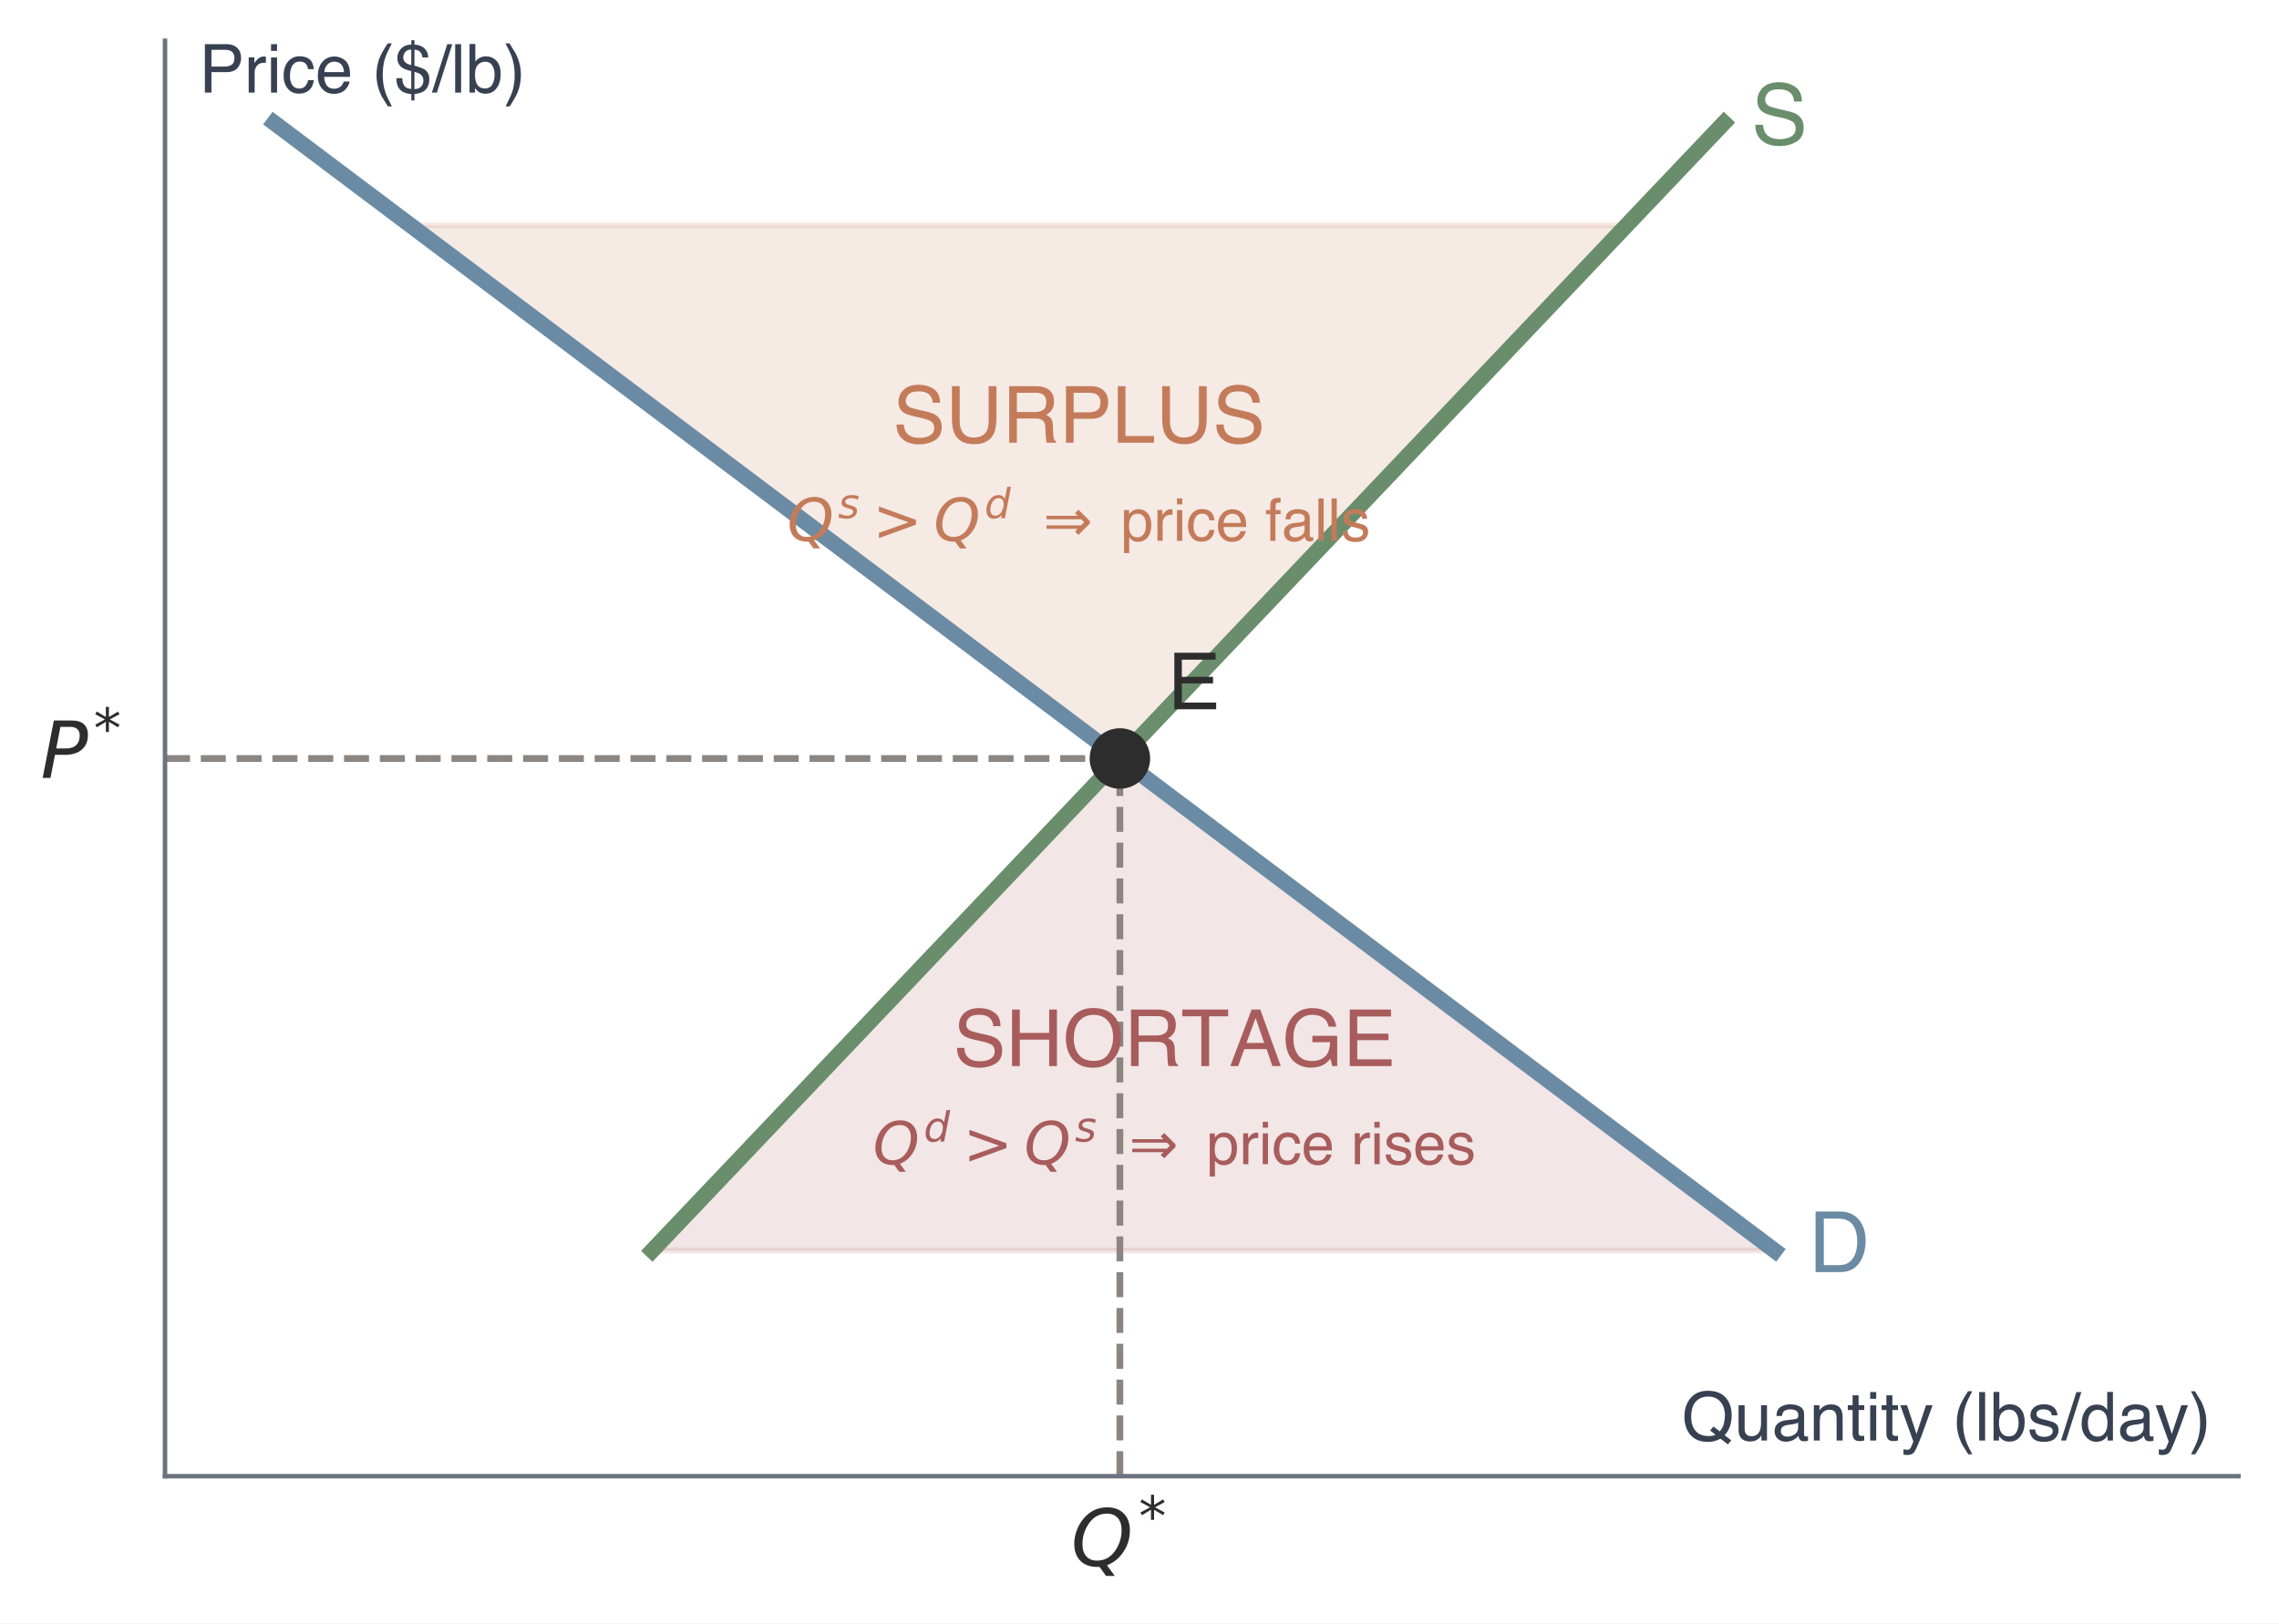
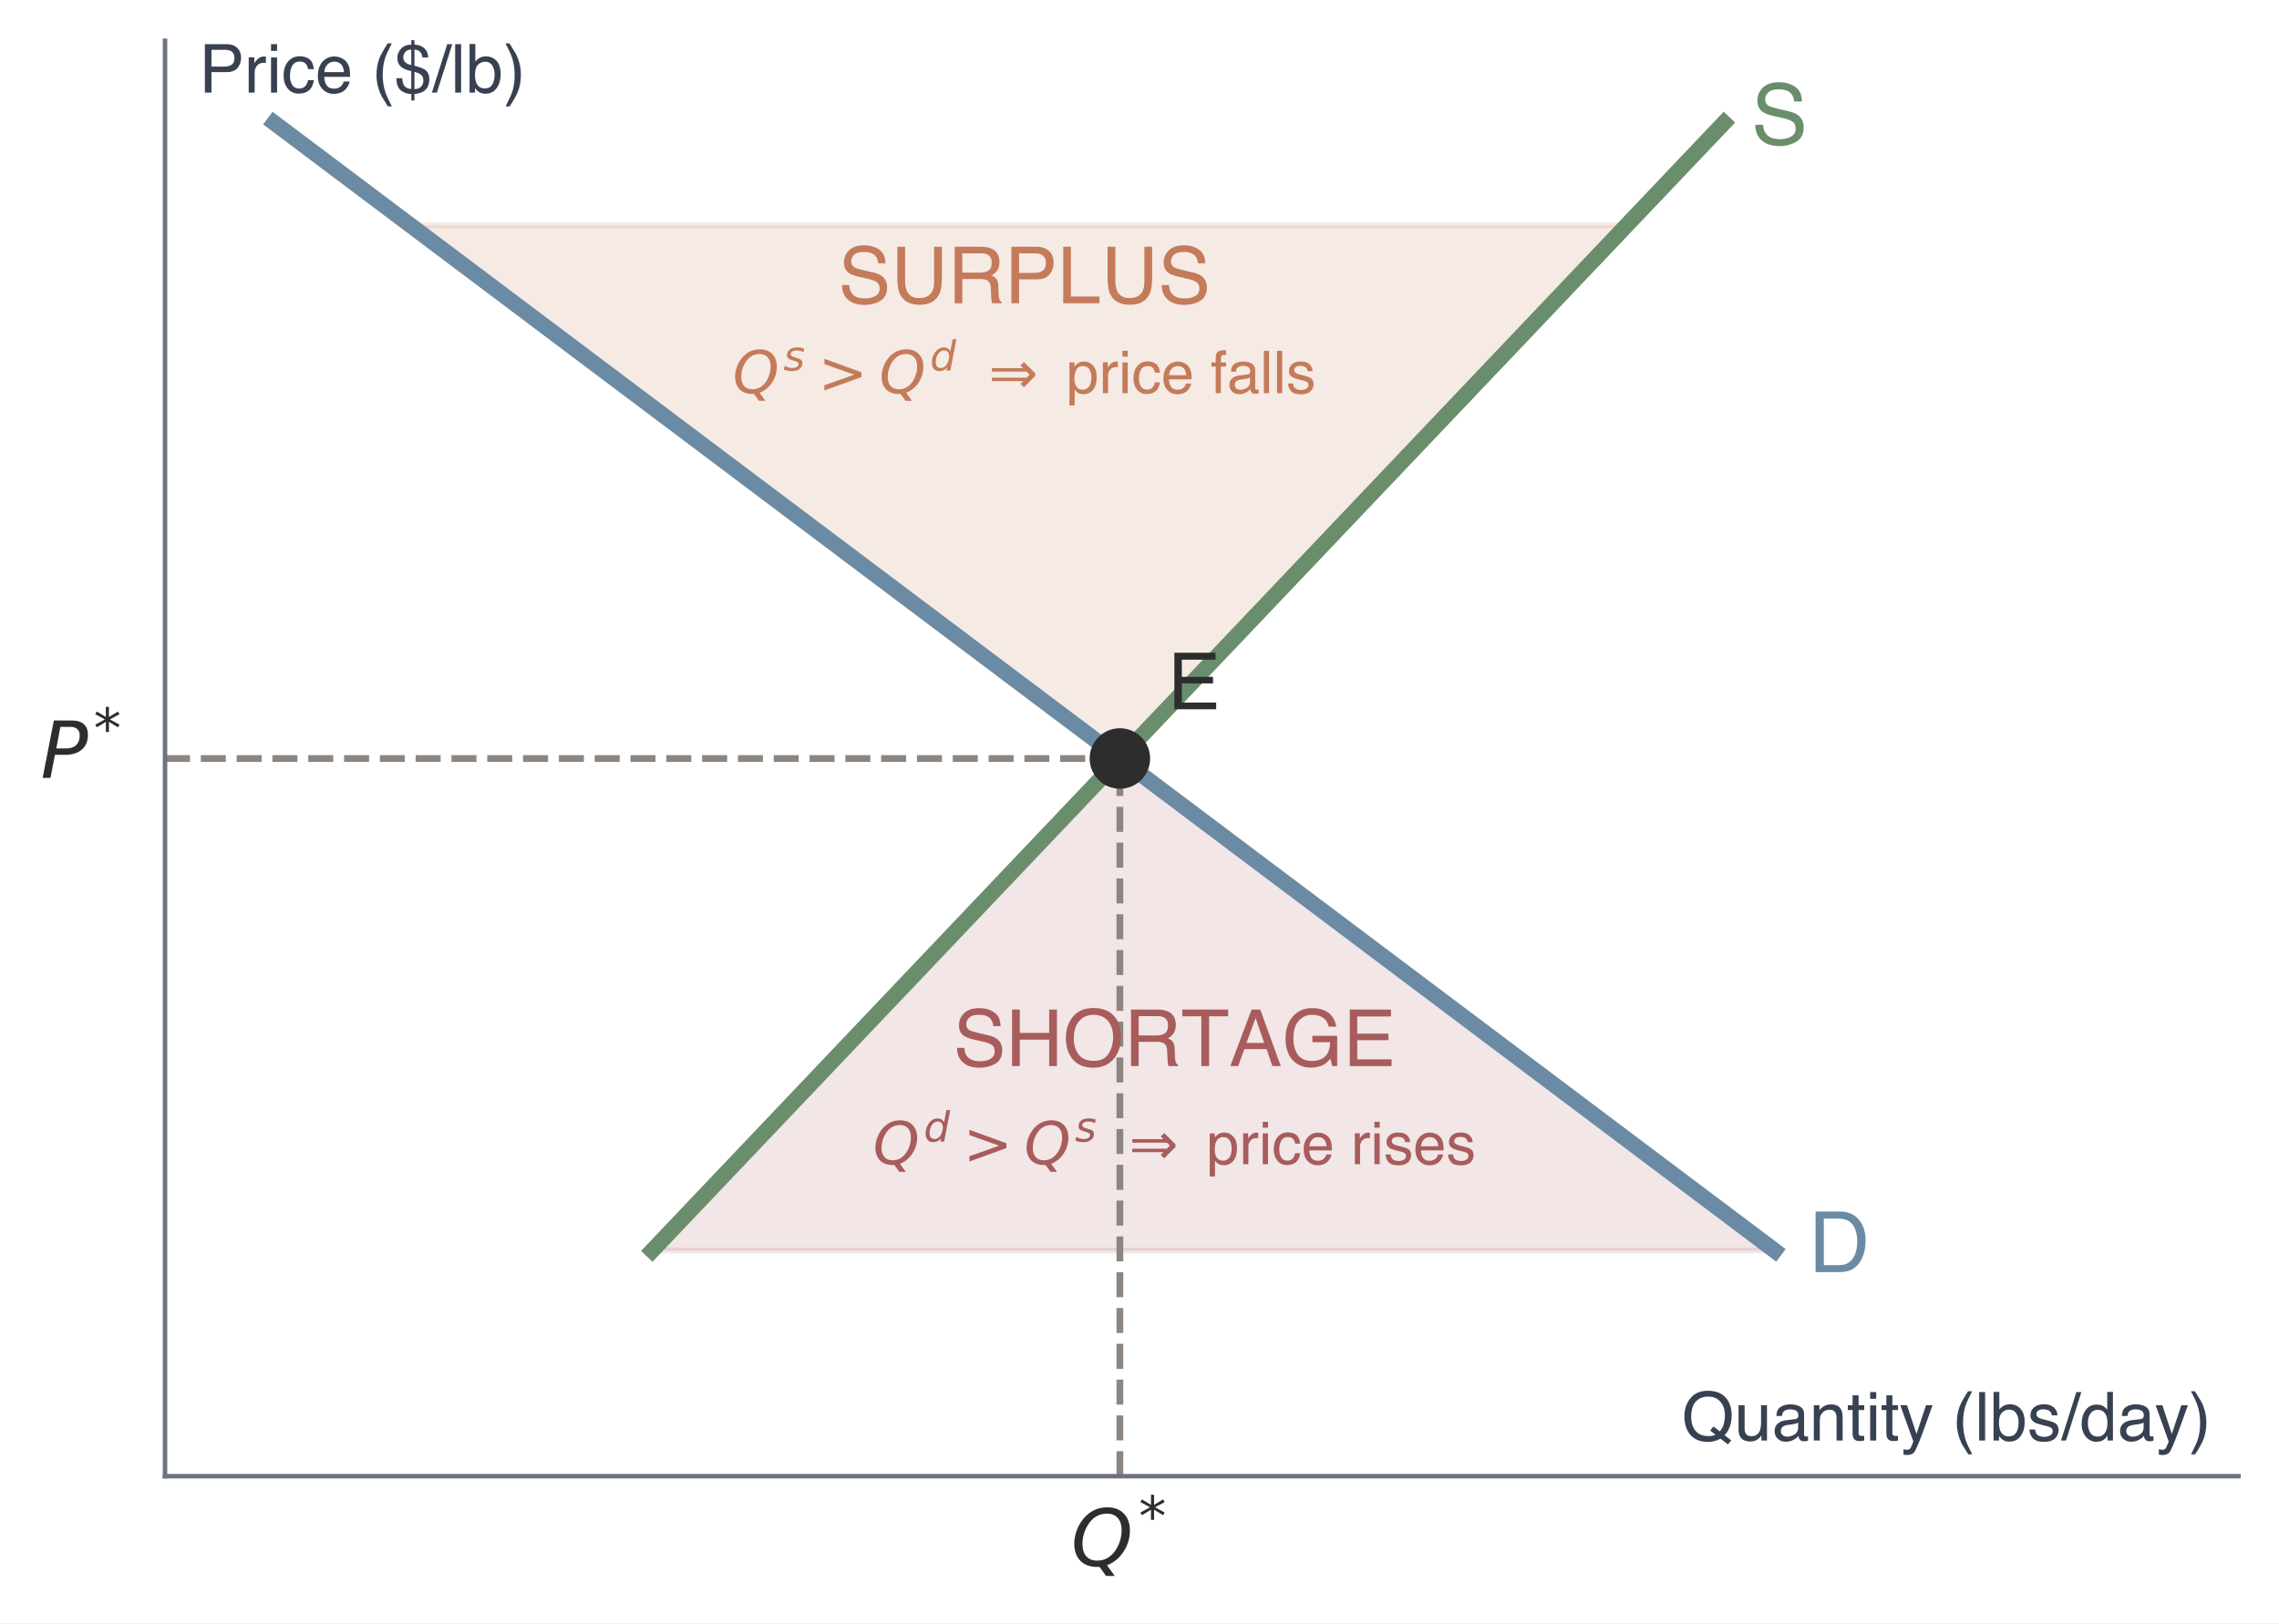
<svg xmlns="http://www.w3.org/2000/svg" xmlns:xlink="http://www.w3.org/1999/xlink" width="404.789pt" height="288.42pt" viewBox="0 0 404.789 288.42" version="1.1">
  <defs>
    <style type="text/css">*{stroke-linejoin: round; stroke-linecap: butt}</style>
  </defs>
  <g id="figure_1">
    <g id="patch_1">
      <path d="M 0 288.42  L 404.789 288.42  L 404.789 0  L 0 0  z " style="fill: #ffffff" />
    </g>
    <g id="axes_1">
      <g id="patch_2">
        <path d="M 29.309 262.272  L 397.589 262.272  L 397.589 7.248  L 29.309 7.248  z " style="fill: #ffffff" />
      </g>
      <g id="FillBetweenPolyCollection_1">
        <defs>
-           <path id="m73f1a50bac" d="M 198.911 -153.66  L 198.911 -153.66  L 196.776 -155.266  L 194.64 -156.871  L 192.505 -158.477  L 190.37 -160.082  L 188.234 -161.688  L 186.099 -163.293  L 183.963 -164.899  L 181.828 -166.504  L 179.692 -168.11  L 177.557 -169.715  L 175.422 -171.32  L 173.286 -172.926  L 171.151 -174.531  L 169.015 -176.137  L 166.88 -177.742  L 164.744 -179.348  L 162.609 -180.953  L 160.474 -182.559  L 158.338 -184.164  L 156.203 -185.77  L 154.067 -187.375  L 151.932 -188.981  L 149.796 -190.586  L 147.661 -192.192  L 145.525 -193.797  L 143.39 -195.403  L 141.255 -197.008  L 139.119 -198.614  L 136.984 -200.219  L 134.848 -201.825  L 132.713 -203.43  L 130.577 -205.036  L 128.442 -206.641  L 126.307 -208.246  L 124.171 -209.852  L 122.036 -211.457  L 119.9 -213.063  L 117.765 -214.668  L 115.629 -216.274  L 113.494 -217.879  L 111.359 -219.485  L 109.223 -221.09  L 107.088 -222.696  L 104.952 -224.301  L 102.817 -225.907  L 100.681 -227.512  L 98.546 -229.118  L 96.411 -230.723  L 94.275 -232.329  L 92.14 -233.934  L 90.004 -235.54  L 87.869 -237.145  L 85.733 -238.751  L 83.598 -240.356  L 81.463 -241.961  L 79.327 -243.567  L 77.192 -245.172  L 75.056 -246.778  L 72.921 -248.383  L 288.904 -248.383  L 288.904 -248.383  L 287.379 -246.778  L 285.854 -245.172  L 284.328 -243.567  L 282.803 -241.961  L 281.278 -240.356  L 279.752 -238.751  L 278.227 -237.145  L 276.702 -235.54  L 275.177 -233.934  L 273.651 -232.329  L 272.126 -230.723  L 270.601 -229.118  L 269.075 -227.512  L 267.55 -225.907  L 266.025 -224.301  L 264.499 -222.696  L 262.974 -221.09  L 261.449 -219.485  L 259.923 -217.879  L 258.398 -216.274  L 256.873 -214.668  L 255.348 -213.063  L 253.822 -211.457  L 252.297 -209.852  L 250.772 -208.246  L 249.246 -206.641  L 247.721 -205.036  L 246.196 -203.43  L 244.67 -201.825  L 243.145 -200.219  L 241.62 -198.614  L 240.094 -197.008  L 238.569 -195.403  L 237.044 -193.797  L 235.519 -192.192  L 233.993 -190.586  L 232.468 -188.981  L 230.943 -187.375  L 229.417 -185.77  L 227.892 -184.164  L 226.367 -182.559  L 224.841 -180.953  L 223.316 -179.348  L 221.791 -177.742  L 220.266 -176.137  L 218.74 -174.531  L 217.215 -172.926  L 215.69 -171.32  L 214.164 -169.715  L 212.639 -168.11  L 211.114 -166.504  L 209.588 -164.899  L 208.063 -163.293  L 206.538 -161.688  L 205.012 -160.082  L 203.487 -158.477  L 201.962 -156.871  L 200.437 -155.266  L 198.911 -153.66  z " style="stroke: #c47b5a; stroke-opacity: 0.16" />
+           <path id="m1157ec75e9" d="M 198.911 -153.66  L 198.911 -153.66  L 196.776 -155.266  L 194.64 -156.871  L 192.505 -158.477  L 190.37 -160.082  L 188.234 -161.688  L 186.099 -163.293  L 183.963 -164.899  L 181.828 -166.504  L 179.692 -168.11  L 177.557 -169.715  L 175.422 -171.32  L 173.286 -172.926  L 171.151 -174.531  L 169.015 -176.137  L 166.88 -177.742  L 164.744 -179.348  L 162.609 -180.953  L 160.474 -182.559  L 158.338 -184.164  L 156.203 -185.77  L 154.067 -187.375  L 151.932 -188.981  L 149.796 -190.586  L 147.661 -192.192  L 145.525 -193.797  L 143.39 -195.403  L 141.255 -197.008  L 139.119 -198.614  L 136.984 -200.219  L 134.848 -201.825  L 132.713 -203.43  L 130.577 -205.036  L 128.442 -206.641  L 126.307 -208.246  L 124.171 -209.852  L 122.036 -211.457  L 119.9 -213.063  L 117.765 -214.668  L 115.629 -216.274  L 113.494 -217.879  L 111.359 -219.485  L 109.223 -221.09  L 107.088 -222.696  L 104.952 -224.301  L 102.817 -225.907  L 100.681 -227.512  L 98.546 -229.118  L 96.411 -230.723  L 94.275 -232.329  L 92.14 -233.934  L 90.004 -235.54  L 87.869 -237.145  L 85.733 -238.751  L 83.598 -240.356  L 81.463 -241.961  L 79.327 -243.567  L 77.192 -245.172  L 75.056 -246.778  L 72.921 -248.383  L 288.904 -248.383  L 288.904 -248.383  L 287.379 -246.778  L 285.854 -245.172  L 284.328 -243.567  L 282.803 -241.961  L 281.278 -240.356  L 279.752 -238.751  L 278.227 -237.145  L 276.702 -235.54  L 275.177 -233.934  L 273.651 -232.329  L 272.126 -230.723  L 270.601 -229.118  L 269.075 -227.512  L 267.55 -225.907  L 266.025 -224.301  L 264.499 -222.696  L 262.974 -221.09  L 261.449 -219.485  L 259.923 -217.879  L 258.398 -216.274  L 256.873 -214.668  L 255.348 -213.063  L 253.822 -211.457  L 252.297 -209.852  L 250.772 -208.246  L 249.246 -206.641  L 247.721 -205.036  L 246.196 -203.43  L 244.67 -201.825  L 243.145 -200.219  L 241.62 -198.614  L 240.094 -197.008  L 238.569 -195.403  L 237.044 -193.797  L 235.519 -192.192  L 233.993 -190.586  L 232.468 -188.981  L 230.943 -187.375  L 229.417 -185.77  L 227.892 -184.164  L 226.367 -182.559  L 224.841 -180.953  L 223.316 -179.348  L 221.791 -177.742  L 220.266 -176.137  L 218.74 -174.531  L 217.215 -172.926  L 215.69 -171.32  L 214.164 -169.715  L 212.639 -168.11  L 211.114 -166.504  L 209.588 -164.899  L 208.063 -163.293  L 206.538 -161.688  L 205.012 -160.082  L 203.487 -158.477  L 201.962 -156.871  L 200.437 -155.266  L 198.911 -153.66  z " style="stroke: #c47b5a; stroke-opacity: 0.16" />
        </defs>
-         <g clip-path="url(#p67ad96bb09)">
-           <use xlink:href="#m73f1a50bac" x="0" y="288.42" style="fill: #c47b5a; fill-opacity: 0.16; stroke: #c47b5a; stroke-opacity: 0.16" />
+         <g clip-path="url(#pcfac9baa6a)">
+           <use xlink:href="#m1157ec75e9" x="0" y="288.42" style="fill: #c47b5a; fill-opacity: 0.16; stroke: #c47b5a; stroke-opacity: 0.16" />
        </g>
      </g>
      <g id="FillBetweenPolyCollection_2">
        <defs>
-           <path id="m7d07ad8212" d="M 315.21 -66.223  L 115.841 -66.223  L 117.249 -67.705  L 118.657 -69.187  L 120.065 -70.669  L 121.473 -72.151  L 122.88 -73.633  L 124.288 -75.115  L 125.696 -76.597  L 127.104 -78.079  L 128.512 -79.561  L 129.92 -81.043  L 131.328 -82.525  L 132.736 -84.007  L 134.144 -85.489  L 135.552 -86.971  L 136.96 -88.453  L 138.368 -89.935  L 139.776 -91.417  L 141.184 -92.899  L 142.592 -94.381  L 144 -95.863  L 145.408 -97.345  L 146.816 -98.827  L 148.224 -100.309  L 149.632 -101.791  L 151.04 -103.273  L 152.448 -104.755  L 153.856 -106.237  L 155.264 -107.719  L 156.672 -109.201  L 158.08 -110.683  L 159.488 -112.165  L 160.896 -113.647  L 162.304 -115.129  L 163.712 -116.611  L 165.12 -118.093  L 166.528 -119.575  L 167.936 -121.057  L 169.344 -122.539  L 170.752 -124.021  L 172.16 -125.503  L 173.568 -126.985  L 174.976 -128.467  L 176.384 -129.949  L 177.792 -131.431  L 179.2 -132.912  L 180.608 -134.394  L 182.015 -135.876  L 183.423 -137.358  L 184.831 -138.84  L 186.239 -140.322  L 187.647 -141.804  L 189.055 -143.286  L 190.463 -144.768  L 191.871 -146.25  L 193.279 -147.732  L 194.687 -149.214  L 196.095 -150.696  L 197.503 -152.178  L 198.911 -153.66  L 198.911 -153.66  L 198.911 -153.66  L 200.882 -152.178  L 202.854 -150.696  L 204.825 -149.214  L 206.796 -147.732  L 208.767 -146.25  L 210.738 -144.768  L 212.709 -143.286  L 214.681 -141.804  L 216.652 -140.322  L 218.623 -138.84  L 220.594 -137.358  L 222.565 -135.876  L 224.537 -134.394  L 226.508 -132.912  L 228.479 -131.431  L 230.45 -129.949  L 232.421 -128.467  L 234.392 -126.985  L 236.364 -125.503  L 238.335 -124.021  L 240.306 -122.539  L 242.277 -121.057  L 244.248 -119.575  L 246.219 -118.093  L 248.191 -116.611  L 250.162 -115.129  L 252.133 -113.647  L 254.104 -112.165  L 256.075 -110.683  L 258.046 -109.201  L 260.018 -107.719  L 261.989 -106.237  L 263.96 -104.755  L 265.931 -103.273  L 267.902 -101.791  L 269.873 -100.309  L 271.845 -98.827  L 273.816 -97.345  L 275.787 -95.863  L 277.758 -94.381  L 279.729 -92.899  L 281.7 -91.417  L 283.672 -89.935  L 285.643 -88.453  L 287.614 -86.971  L 289.585 -85.489  L 291.556 -84.007  L 293.527 -82.525  L 295.499 -81.043  L 297.47 -79.561  L 299.441 -78.079  L 301.412 -76.597  L 303.383 -75.115  L 305.354 -73.633  L 307.326 -72.151  L 309.297 -70.669  L 311.268 -69.187  L 313.239 -67.705  L 315.21 -66.223  z " style="stroke: #a85c5c; stroke-opacity: 0.15" />
+           <path id="m2fcd97483a" d="M 315.21 -66.223  L 115.841 -66.223  L 117.249 -67.705  L 118.657 -69.187  L 120.065 -70.669  L 121.473 -72.151  L 122.88 -73.633  L 124.288 -75.115  L 125.696 -76.597  L 127.104 -78.079  L 128.512 -79.561  L 129.92 -81.043  L 131.328 -82.525  L 132.736 -84.007  L 134.144 -85.489  L 135.552 -86.971  L 136.96 -88.453  L 138.368 -89.935  L 139.776 -91.417  L 141.184 -92.899  L 142.592 -94.381  L 144 -95.863  L 145.408 -97.345  L 146.816 -98.827  L 148.224 -100.309  L 149.632 -101.791  L 151.04 -103.273  L 152.448 -104.755  L 153.856 -106.237  L 155.264 -107.719  L 156.672 -109.201  L 158.08 -110.683  L 159.488 -112.165  L 160.896 -113.647  L 162.304 -115.129  L 163.712 -116.611  L 165.12 -118.093  L 166.528 -119.575  L 167.936 -121.057  L 169.344 -122.539  L 170.752 -124.021  L 172.16 -125.503  L 173.568 -126.985  L 174.976 -128.467  L 176.384 -129.949  L 177.792 -131.431  L 179.2 -132.912  L 180.608 -134.394  L 182.015 -135.876  L 183.423 -137.358  L 184.831 -138.84  L 186.239 -140.322  L 187.647 -141.804  L 189.055 -143.286  L 190.463 -144.768  L 191.871 -146.25  L 193.279 -147.732  L 194.687 -149.214  L 196.095 -150.696  L 197.503 -152.178  L 198.911 -153.66  L 198.911 -153.66  L 198.911 -153.66  L 200.882 -152.178  L 202.854 -150.696  L 204.825 -149.214  L 206.796 -147.732  L 208.767 -146.25  L 210.738 -144.768  L 212.709 -143.286  L 214.681 -141.804  L 216.652 -140.322  L 218.623 -138.84  L 220.594 -137.358  L 222.565 -135.876  L 224.537 -134.394  L 226.508 -132.912  L 228.479 -131.431  L 230.45 -129.949  L 232.421 -128.467  L 234.392 -126.985  L 236.364 -125.503  L 238.335 -124.021  L 240.306 -122.539  L 242.277 -121.057  L 244.248 -119.575  L 246.219 -118.093  L 248.191 -116.611  L 250.162 -115.129  L 252.133 -113.647  L 254.104 -112.165  L 256.075 -110.683  L 258.046 -109.201  L 260.018 -107.719  L 261.989 -106.237  L 263.96 -104.755  L 265.931 -103.273  L 267.902 -101.791  L 269.873 -100.309  L 271.845 -98.827  L 273.816 -97.345  L 275.787 -95.863  L 277.758 -94.381  L 279.729 -92.899  L 281.7 -91.417  L 283.672 -89.935  L 285.643 -88.453  L 287.614 -86.971  L 289.585 -85.489  L 291.556 -84.007  L 293.527 -82.525  L 295.499 -81.043  L 297.47 -79.561  L 299.441 -78.079  L 301.412 -76.597  L 303.383 -75.115  L 305.354 -73.633  L 307.326 -72.151  L 309.297 -70.669  L 311.268 -69.187  L 313.239 -67.705  L 315.21 -66.223  z " style="stroke: #a85c5c; stroke-opacity: 0.15" />
        </defs>
-         <g clip-path="url(#p67ad96bb09)">
-           <use xlink:href="#m7d07ad8212" x="0" y="288.42" style="fill: #a85c5c; fill-opacity: 0.15; stroke: #a85c5c; stroke-opacity: 0.15" />
+         <g clip-path="url(#pcfac9baa6a)">
+           <use xlink:href="#m2fcd97483a" x="0" y="288.42" style="fill: #a85c5c; fill-opacity: 0.15; stroke: #a85c5c; stroke-opacity: 0.15" />
        </g>
      </g>
      <g id="line2d_1">
-         <path d="M 29.309 134.76  L 198.911 134.76  " clip-path="url(#p67ad96bb09)" style="fill: none; stroke-dasharray: 4.44,1.92; stroke-dashoffset: 0; stroke: #8c8580; stroke-width: 1.2" />
+         <path d="M 29.309 134.76  L 198.911 134.76  " clip-path="url(#pcfac9baa6a)" style="fill: none; stroke-dasharray: 4.44,1.92; stroke-dashoffset: 0; stroke: #8c8580; stroke-width: 1.2" />
      </g>
      <g id="line2d_2">
-         <path d="M 198.911 262.272  L 198.911 134.76  " clip-path="url(#p67ad96bb09)" style="fill: none; stroke-dasharray: 4.44,1.92; stroke-dashoffset: 0; stroke: #8c8580; stroke-width: 1.2" />
+         <path d="M 198.911 262.272  L 198.911 134.76  " clip-path="url(#pcfac9baa6a)" style="fill: none; stroke-dasharray: 4.44,1.92; stroke-dashoffset: 0; stroke: #8c8580; stroke-width: 1.2" />
      </g>
      <g id="matplotlib.axis_1" />
      <g id="matplotlib.axis_2" />
      <g id="patch_3">
        <path d="M 29.309 262.272  L 29.309 7.248  " style="fill: none; stroke: #6b7280; stroke-width: 0.8; stroke-linejoin: miter; stroke-linecap: square" />
      </g>
      <g id="patch_4">
        <path d="M 29.309 262.272  L 397.589 262.272  " style="fill: none; stroke: #6b7280; stroke-width: 0.8; stroke-linejoin: miter; stroke-linecap: square" />
      </g>
      <g id="line2d_3">
-         <path d="M 315.21 222.197  L 48.692 21.821  " clip-path="url(#p67ad96bb09)" style="fill: none; stroke: #6b8ba4; stroke-width: 2.8; stroke-linecap: square" />
+         <path d="M 315.21 222.197  L 48.692 21.821  " clip-path="url(#pcfac9baa6a)" style="fill: none; stroke: #6b8ba4; stroke-width: 2.8; stroke-linecap: square" />
      </g>
      <g id="line2d_4">
-         <path d="M 115.841 222.197  L 306.211 21.821  " clip-path="url(#p67ad96bb09)" style="fill: none; stroke: #6a8e6b; stroke-width: 2.8; stroke-linecap: square" />
+         <path d="M 115.841 222.197  L 306.211 21.821  " clip-path="url(#pcfac9baa6a)" style="fill: none; stroke: #6a8e6b; stroke-width: 2.8; stroke-linecap: square" />
      </g>
      <g id="text_1">
        <g style="fill: #6b8ba4" transform="translate(321.2675 226.0137) scale(0.15 -0.15)">
          <defs>
            <path id="Helvetica-44" d="M 2250 531  Q 2566 531 2769 597  Q 3131 719 3363 1066  Q 3547 1344 3628 1778  Q 3675 2038 3675 2259  Q 3675 3113 3336 3584  Q 2997 4056 2244 4056  L 1141 4056  L 1141 531  L 2250 531  z M 516 4591  L 2375 4591  Q 3322 4591 3844 3919  Q 4309 3313 4309 2366  Q 4309 1634 4034 1044  Q 3550 0 2369 0  L 516 0  L 516 4591  z " transform="scale(0.015625)" />
          </defs>
          <use xlink:href="#Helvetica-44" />
        </g>
      </g>
      <g id="text_2">
        <g style="fill: #6a8e6b" transform="translate(311.0565 25.63766) scale(0.15 -0.15)">
          <defs>
            <path id="Helvetica-53" d="M 894 1481  Q 916 1091 1078 847  Q 1388 391 2169 391  Q 2519 391 2806 491  Q 3363 684 3363 1184  Q 3363 1559 3128 1719  Q 2891 1875 2384 1991  L 1763 2131  Q 1153 2269 900 2434  Q 463 2722 463 3294  Q 463 3913 891 4309  Q 1319 4706 2103 4706  Q 2825 4706 3329 4357  Q 3834 4009 3834 3244  L 3250 3244  Q 3203 3613 3050 3809  Q 2766 4169 2084 4169  Q 1534 4169 1293 3937  Q 1053 3706 1053 3400  Q 1053 3063 1334 2906  Q 1519 2806 2169 2656  L 2813 2509  Q 3278 2403 3531 2219  Q 3969 1897 3969 1284  Q 3969 522 3414 194  Q 2859 -134 2125 -134  Q 1269 -134 784 303  Q 300 738 309 1481  L 894 1481  z M 2150 4716  L 2150 4716  z " transform="scale(0.015625)" />
          </defs>
          <use xlink:href="#Helvetica-53" />
        </g>
      </g>
      <g id="text_3">
        <g style="fill: #2d2d2d" transform="translate(207.3914 126.0164) scale(0.14 -0.14)">
          <defs>
            <path id="Helvetica-45" d="M 547 4591  L 3894 4591  L 3894 4028  L 1153 4028  L 1153 2634  L 3688 2634  L 3688 2103  L 1153 2103  L 1153 547  L 3941 547  L 3941 0  L 547 0  L 547 4591  z M 2244 4591  L 2244 4591  z " transform="scale(0.015625)" />
          </defs>
          <use xlink:href="#Helvetica-45" />
        </g>
      </g>
      <g id="text_4">
        <g style="fill: #2d2d2d" transform="translate(7.2 138.3224) scale(0.14 -0.14)">
          <defs>
            <path id="DejaVuSans-Oblique-50" d="M 1081 4666  L 2541 4666  Q 3178 4666 3512 4369  Q 3847 4072 3847 3500  Q 3847 2731 3353 2303  Q 2859 1875 1966 1875  L 1172 1875  L 806 0  L 172 0  L 1081 4666  z M 1613 4147  L 1275 2394  L 2069 2394  Q 2606 2394 2893 2669  Q 3181 2944 3181 3456  Q 3181 3784 2986 3965  Q 2791 4147 2438 4147  L 1613 4147  z " transform="scale(0.015625)" />
            <path id="DejaVuSans-2a" d="M 3009 3897  L 1888 3291  L 3009 2681  L 2828 2375  L 1778 3009  L 1778 1831  L 1422 1831  L 1422 3009  L 372 2375  L 191 2681  L 1313 3291  L 191 3897  L 372 4206  L 1422 3572  L 1422 4750  L 1778 4750  L 1778 3572  L 2828 4206  L 3009 3897  z " transform="scale(0.015625)" />
          </defs>
          <use xlink:href="#DejaVuSans-Oblique-50" transform="translate(0 0.765625)" />
          <use xlink:href="#DejaVuSans-2a" transform="translate(67.31951 39.04688) scale(0.7)" />
        </g>
      </g>
      <g id="text_5">
        <g style="fill: #2d2d2d" transform="translate(190.2313 278.3021) scale(0.14 -0.14)">
          <defs>
            <path id="DejaVuSans-Oblique-51" d="M 2309 -84  Q 2275 -88 2237 -89  Q 2200 -91 2125 -91  Q 1250 -91 756 411  Q 263 913 263 1797  Q 263 2319 452 2844  Q 641 3369 978 3788  Q 1369 4269 1858 4509  Q 2347 4750 2938 4750  Q 3794 4750 4287 4245  Q 4781 3741 4781 2869  Q 4781 1928 4265 1147  Q 3750 366 2919 44  L 3553 -825  L 2847 -825  L 2309 -84  z M 2919 4238  Q 2400 4238 2003 3986  Q 1606 3734 1313 3219  Q 1125 2891 1026 2522  Q 928 2153 928 1778  Q 928 1128 1239 775  Q 1550 422 2119 422  Q 2631 422 3032 676  Q 3434 931 3719 1434  Q 3909 1772 4009 2142  Q 4109 2513 4109 2881  Q 4109 3528 3796 3883  Q 3484 4238 2919 4238  z " transform="scale(0.015625)" />
          </defs>
          <use xlink:href="#DejaVuSans-Oblique-51" transform="translate(0 0.765625)" />
          <use xlink:href="#DejaVuSans-2a" transform="translate(85.91146 39.04688) scale(0.7)" />
        </g>
      </g>
      <g id="text_6">
-         <g style="fill: #c47b5a" transform="translate(158.5764 78.65479) scale(0.14 -0.14)">
+         <g style="fill: #c47b5a" transform="translate(148.8848 53.88103) scale(0.14 -0.14)">
          <defs>
            <path id="Helvetica-55" d="M 1163 4591  L 1163 1753  Q 1163 1253 1350 922  Q 1628 422 2288 422  Q 3078 422 3363 963  Q 3516 1256 3516 1753  L 3516 4591  L 4147 4591  L 4147 2013  Q 4147 1166 3919 709  Q 3500 -122 2338 -122  Q 1175 -122 759 709  Q 531 1166 531 2013  L 531 4591  L 1163 4591  z M 2341 4591  L 2341 4591  z " transform="scale(0.015625)" />
            <path id="Helvetica-52" d="M 2622 2488  Q 3059 2488 3314 2663  Q 3569 2838 3569 3294  Q 3569 3784 3213 3963  Q 3022 4056 2703 4056  L 1184 4056  L 1184 2488  L 2622 2488  z M 563 4591  L 2688 4591  Q 3213 4591 3553 4438  Q 4200 4144 4200 3353  Q 4200 2941 4029 2678  Q 3859 2416 3553 2256  Q 3822 2147 3958 1969  Q 4094 1791 4109 1391  L 4131 775  Q 4141 513 4175 384  Q 4231 166 4375 103  L 4375 0  L 3613 0  Q 3581 59 3562 153  Q 3544 247 3531 516  L 3494 1281  Q 3472 1731 3159 1884  Q 2981 1969 2600 1969  L 1184 1969  L 1184 0  L 563 0  L 563 4591  z " transform="scale(0.015625)" />
            <path id="Helvetica-50" d="M 547 4591  L 2613 4591  Q 3225 4591 3600 4245  Q 3975 3900 3975 3275  Q 3975 2738 3640 2339  Q 3306 1941 2613 1941  L 1169 1941  L 1169 0  L 547 0  L 547 4591  z M 3347 3272  Q 3347 3778 2972 3959  Q 2766 4056 2406 4056  L 1169 4056  L 1169 2466  L 2406 2466  Q 2825 2466 3086 2644  Q 3347 2822 3347 3272  z " transform="scale(0.015625)" />
            <path id="Helvetica-4c" d="M 488 4591  L 1109 4591  L 1109 547  L 3434 547  L 3434 0  L 488 0  L 488 4591  z " transform="scale(0.015625)" />
          </defs>
          <use xlink:href="#Helvetica-53" />
          <use xlink:href="#Helvetica-55" transform="translate(66.69922 0)" />
          <use xlink:href="#Helvetica-52" transform="translate(138.916 0)" />
          <use xlink:href="#Helvetica-50" transform="translate(211.1328 0)" />
          <use xlink:href="#Helvetica-4c" transform="translate(277.832 0)" />
          <use xlink:href="#Helvetica-55" transform="translate(333.4473 0)" />
          <use xlink:href="#Helvetica-53" transform="translate(405.6641 0)" />
        </g>
      </g>
      <g id="text_7">
-         <g style="fill: #c47b5a" transform="translate(139.8251 96.14215) scale(0.105 -0.105)">
+         <g style="fill: #c47b5a" transform="translate(130.1336 69.91111) scale(0.105 -0.105)">
          <defs>
            <path id="DejaVuSans-Oblique-73" d="M 3200 3397  L 3091 2853  Q 2863 2978 2609 3040  Q 2356 3103 2088 3103  Q 1634 3103 1373 2948  Q 1113 2794 1113 2528  Q 1113 2219 1719 2053  Q 1766 2041 1788 2034  L 1972 1978  Q 2547 1819 2739 1644  Q 2931 1469 2931 1166  Q 2931 609 2489 259  Q 2047 -91 1331 -91  Q 1053 -91 747 -37  Q 441 16 72 128  L 184 722  Q 500 559 806 475  Q 1113 391 1394 391  Q 1816 391 2080 572  Q 2344 753 2344 1031  Q 2344 1331 1650 1516  L 1591 1531  L 1394 1581  Q 956 1697 753 1886  Q 550 2075 550 2369  Q 550 2928 970 3256  Q 1391 3584 2113 3584  Q 2397 3584 2667 3537  Q 2938 3491 3200 3397  z " transform="scale(0.015625)" />
            <path id="DejaVuSans-3e" d="M 678 3150  L 678 3719  L 4684 2266  L 4684 1747  L 678 294  L 678 863  L 3897 2003  L 678 3150  z " transform="scale(0.015625)" />
            <path id="DejaVuSans-Oblique-64" d="M 2675 525  Q 2444 222 2128 65  Q 1813 -91 1428 -91  Q 903 -91 598 267  Q 294 625 294 1247  Q 294 1766 478 2236  Q 663 2706 1013 3078  Q 1244 3325 1534 3454  Q 1825 3584 2144 3584  Q 2481 3584 2739 3421  Q 2997 3259 3138 2956  L 3513 4863  L 4091 4863  L 3144 0  L 2566 0  L 2675 525  z M 891 1350  Q 891 897 1095 644  Q 1300 391 1663 391  Q 1931 391 2161 520  Q 2391 650 2566 903  Q 2750 1166 2856 1509  Q 2963 1853 2963 2188  Q 2963 2622 2758 2865  Q 2553 3109 2194 3109  Q 1922 3109 1687 2981  Q 1453 2853 1288 2613  Q 1106 2353 998 2009  Q 891 1666 891 1350  z " transform="scale(0.015625)" />
            <path id="DejaVuSans-21d2" d="M 4113 1678  L 4441 2006  L 4113 2334  L 366 2334  L 366 2709  L 3738 2709  L 3447 3000  L 3822 3375  L 5050 2147  L 5050 1866  L 3822 638  L 3447 1013  L 3738 1303  L 366 1303  L 366 1678  L 4113 1678  z " transform="scale(0.015625)" />
            <path id="Helvetica-20" transform="scale(0.015625)" />
            <path id="Helvetica-70" d="M 1825 378  Q 2219 378 2480 708  Q 2741 1038 2741 1694  Q 2741 2094 2625 2381  Q 2406 2934 1825 2934  Q 1241 2934 1025 2350  Q 909 2038 909 1556  Q 909 1169 1025 897  Q 1244 378 1825 378  z M 369 3331  L 916 3331  L 916 2888  Q 1084 3116 1284 3241  Q 1569 3428 1953 3428  Q 2522 3428 2919 2992  Q 3316 2556 3316 1747  Q 3316 653 2744 184  Q 2381 -113 1900 -113  Q 1522 -113 1266 53  Q 1116 147 931 375  L 931 -1334  L 369 -1334  L 369 3331  z " transform="scale(0.015625)" />
            <path id="Helvetica-72" d="M 428 3347  L 963 3347  L 963 2769  Q 1028 2938 1284 3180  Q 1541 3422 1875 3422  Q 1891 3422 1928 3419  Q 1966 3416 2056 3406  L 2056 2813  Q 2006 2822 1964 2825  Q 1922 2828 1872 2828  Q 1447 2828 1219 2554  Q 991 2281 991 1925  L 991 0  L 428 0  L 428 3347  z " transform="scale(0.015625)" />
            <path id="Helvetica-69" d="M 413 3331  L 984 3331  L 984 0  L 413 0  L 413 3331  z M 413 4591  L 984 4591  L 984 3953  L 413 3953  L 413 4591  z " transform="scale(0.015625)" />
            <path id="Helvetica-63" d="M 1703 3444  Q 2269 3444 2623 3169  Q 2978 2894 3050 2222  L 2503 2222  Q 2453 2531 2275 2736  Q 2097 2941 1703 2941  Q 1166 2941 934 2416  Q 784 2075 784 1575  Q 784 1072 996 728  Q 1209 384 1666 384  Q 2016 384 2220 598  Q 2425 813 2503 1184  L 3050 1184  Q 2956 519 2581 211  Q 2206 -97 1622 -97  Q 966 -97 575 383  Q 184 863 184 1581  Q 184 2463 612 2953  Q 1041 3444 1703 3444  z M 1616 3428  L 1616 3428  z " transform="scale(0.015625)" />
            <path id="Helvetica-65" d="M 1806 3422  Q 2163 3422 2497 3255  Q 2831 3088 3006 2822  Q 3175 2569 3231 2231  Q 3281 2000 3281 1494  L 828 1494  Q 844 984 1069 676  Q 1294 369 1766 369  Q 2206 369 2469 659  Q 2619 828 2681 1050  L 3234 1050  Q 3213 866 3089 639  Q 2966 413 2813 269  Q 2556 19 2178 -69  Q 1975 -119 1719 -119  Q 1094 -119 659 336  Q 225 791 225 1609  Q 225 2416 662 2919  Q 1100 3422 1806 3422  z M 2703 1941  Q 2669 2306 2544 2525  Q 2313 2931 1772 2931  Q 1384 2931 1121 2651  Q 859 2372 844 1941  L 2703 1941  z M 1753 3428  L 1753 3428  z " transform="scale(0.015625)" />
            <path id="Helvetica-66" d="M 553 3856  Q 566 4206 675 4369  Q 872 4656 1434 4656  Q 1488 4656 1544 4653  Q 1600 4650 1672 4644  L 1672 4131  Q 1584 4138 1545 4139  Q 1506 4141 1472 4141  Q 1216 4141 1166 4008  Q 1116 3875 1116 3331  L 1672 3331  L 1672 2888  L 1109 2888  L 1109 0  L 553 0  L 553 2888  L 88 2888  L 88 3331  L 553 3331  L 553 3856  z " transform="scale(0.015625)" />
            <path id="Helvetica-61" d="M 844 891  Q 844 647 1022 506  Q 1200 366 1444 366  Q 1741 366 2019 503  Q 2488 731 2488 1250  L 2488 1703  Q 2384 1638 2221 1594  Q 2059 1550 1903 1531  L 1563 1488  Q 1256 1447 1103 1359  Q 844 1213 844 891  z M 2206 2028  Q 2400 2053 2466 2191  Q 2503 2266 2503 2406  Q 2503 2694 2298 2823  Q 2094 2953 1713 2953  Q 1272 2953 1088 2716  Q 984 2584 953 2325  L 428 2325  Q 444 2944 830 3186  Q 1216 3428 1725 3428  Q 2316 3428 2684 3203  Q 3050 2978 3050 2503  L 3050 575  Q 3050 488 3086 434  Q 3122 381 3238 381  Q 3275 381 3322 386  Q 3369 391 3422 400  L 3422 -16  Q 3291 -53 3222 -62  Q 3153 -72 3034 -72  Q 2744 -72 2613 134  Q 2544 244 2516 444  Q 2344 219 2022 53  Q 1700 -113 1313 -113  Q 847 -113 551 170  Q 256 453 256 878  Q 256 1344 547 1600  Q 838 1856 1309 1916  L 2206 2028  z M 1741 3428  L 1741 3428  z " transform="scale(0.015625)" />
            <path id="Helvetica-6c" d="M 428 4591  L 991 4591  L 991 0  L 428 0  L 428 4591  z " transform="scale(0.015625)" />
            <path id="Helvetica-73" d="M 747 1050  Q 772 769 888 619  Q 1100 347 1625 347  Q 1938 347 2175 483  Q 2413 619 2413 903  Q 2413 1119 2222 1231  Q 2100 1300 1741 1391  L 1294 1503  Q 866 1609 663 1741  Q 300 1969 300 2372  Q 300 2847 642 3140  Q 984 3434 1563 3434  Q 2319 3434 2653 2991  Q 2863 2709 2856 2384  L 2325 2384  Q 2309 2575 2191 2731  Q 1997 2953 1519 2953  Q 1200 2953 1036 2831  Q 872 2709 872 2509  Q 872 2291 1088 2159  Q 1213 2081 1456 2022  L 1828 1931  Q 2434 1784 2641 1647  Q 2969 1431 2969 969  Q 2969 522 2630 197  Q 2291 -128 1597 -128  Q 850 -128 539 211  Q 228 550 206 1050  L 747 1050  z M 1578 3428  L 1578 3428  z " transform="scale(0.015625)" />
          </defs>
          <use xlink:href="#DejaVuSans-Oblique-51" transform="translate(0 0.529687)" />
          <use xlink:href="#DejaVuSans-Oblique-73" transform="translate(85.91146 38.81094) scale(0.7)" />
          <use xlink:href="#DejaVuSans-3e" transform="translate(144.598 0.529687)" />
          <use xlink:href="#DejaVuSans-Oblique-51" transform="translate(247.8695 0.529687)" />
          <use xlink:href="#DejaVuSans-Oblique-64" transform="translate(333.7809 38.81094) scale(0.7)" />
          <use xlink:href="#DejaVuSans-21d2" transform="translate(432.9017 0.529687)" />
          <use xlink:href="#Helvetica-20" transform="translate(536.1732 0.529687)" />
          <use xlink:href="#Helvetica-70" transform="translate(563.9564 0.529687)" />
          <use xlink:href="#Helvetica-72" transform="translate(619.5716 0.529687)" />
          <use xlink:href="#Helvetica-69" transform="translate(652.8724 0.529687)" />
          <use xlink:href="#Helvetica-63" transform="translate(675.0892 0.529687)" />
          <use xlink:href="#Helvetica-65" transform="translate(725.0892 0.529687)" />
          <use xlink:href="#Helvetica-20" transform="translate(780.7044 0.529687)" />
          <use xlink:href="#Helvetica-66" transform="translate(808.4876 0.529687)" />
          <use xlink:href="#Helvetica-61" transform="translate(836.2708 0.529687)" />
          <use xlink:href="#Helvetica-6c" transform="translate(891.8861 0.529687)" />
          <use xlink:href="#Helvetica-6c" transform="translate(914.1029 0.529687)" />
          <use xlink:href="#Helvetica-73" transform="translate(936.3197 0.529687)" />
        </g>
      </g>
      <g id="text_8">
        <g style="fill: #a85c5c" transform="translate(169.3198 189.4081) scale(0.14 -0.14)">
          <defs>
            <path id="Helvetica-48" d="M 503 4591  L 1131 4591  L 1131 2694  L 3519 2694  L 3519 4591  L 4147 4591  L 4147 0  L 3519 0  L 3519 2147  L 1131 2147  L 1131 0  L 503 0  L 503 4591  z " transform="scale(0.015625)" />
            <path id="Helvetica-4f" d="M 2469 4716  Q 3684 4716 4269 3934  Q 4725 3325 4725 2375  Q 4725 1347 4203 666  Q 3591 -134 2456 -134  Q 1397 -134 791 566  Q 250 1241 250 2272  Q 250 3203 713 3866  Q 1306 4716 2469 4716  z M 2531 422  Q 3353 422 3720 1011  Q 4088 1600 4088 2366  Q 4088 3175 3664 3669  Q 3241 4163 2506 4163  Q 1794 4163 1344 3673  Q 894 3184 894 2231  Q 894 1469 1280 945  Q 1666 422 2531 422  z M 2488 4716  L 2488 4716  z " transform="scale(0.015625)" />
            <path id="Helvetica-54" d="M 3828 4591  L 3828 4044  L 2281 4044  L 2281 0  L 1650 0  L 1650 4044  L 103 4044  L 103 4591  L 3828 4591  z " transform="scale(0.015625)" />
            <path id="Helvetica-41" d="M 2844 1881  L 2147 3909  L 1406 1881  L 2844 1881  z M 1822 4591  L 2525 4591  L 4191 0  L 3509 0  L 3044 1375  L 1228 1375  L 731 0  L 94 0  L 1822 4591  z " transform="scale(0.015625)" />
            <path id="Helvetica-47" d="M 2472 4709  Q 3119 4709 3591 4459  Q 4275 4100 4428 3200  L 3813 3200  Q 3700 3703 3347 3933  Q 2994 4163 2456 4163  Q 1819 4163 1383 3684  Q 947 3206 947 2259  Q 947 1441 1306 927  Q 1666 413 2478 413  Q 3100 413 3508 773  Q 3916 1134 3925 1941  L 2488 1941  L 2488 2456  L 4503 2456  L 4503 0  L 4103 0  L 3953 591  Q 3638 244 3394 109  Q 2984 -122 2353 -122  Q 1538 -122 950 406  Q 309 1069 309 2225  Q 309 3378 934 4059  Q 1528 4709 2472 4709  z M 2369 4716  L 2369 4716  z " transform="scale(0.015625)" />
          </defs>
          <use xlink:href="#Helvetica-53" />
          <use xlink:href="#Helvetica-48" transform="translate(66.69922 0)" />
          <use xlink:href="#Helvetica-4f" transform="translate(138.916 0)" />
          <use xlink:href="#Helvetica-52" transform="translate(216.6992 0)" />
          <use xlink:href="#Helvetica-54" transform="translate(288.916 0)" />
          <use xlink:href="#Helvetica-41" transform="translate(350 0)" />
          <use xlink:href="#Helvetica-47" transform="translate(416.6992 0)" />
          <use xlink:href="#Helvetica-45" transform="translate(494.4824 0)" />
        </g>
      </g>
      <g id="text_9">
        <g style="fill: #a85c5c" transform="translate(155.0529 206.8954) scale(0.105 -0.105)">
          <use xlink:href="#DejaVuSans-Oblique-51" transform="translate(0 0.529687)" />
          <use xlink:href="#DejaVuSans-Oblique-64" transform="translate(85.91146 38.81094) scale(0.7)" />
          <use xlink:href="#DejaVuSans-3e" transform="translate(152.5618 0.529687)" />
          <use xlink:href="#DejaVuSans-Oblique-51" transform="translate(255.8333 0.529687)" />
          <use xlink:href="#DejaVuSans-Oblique-73" transform="translate(341.7448 38.81094) scale(0.7)" />
          <use xlink:href="#DejaVuSans-21d2" transform="translate(432.9017 0.529687)" />
          <use xlink:href="#Helvetica-20" transform="translate(536.1732 0.529687)" />
          <use xlink:href="#Helvetica-70" transform="translate(563.9564 0.529687)" />
          <use xlink:href="#Helvetica-72" transform="translate(619.5716 0.529687)" />
          <use xlink:href="#Helvetica-69" transform="translate(652.8724 0.529687)" />
          <use xlink:href="#Helvetica-63" transform="translate(675.0892 0.529687)" />
          <use xlink:href="#Helvetica-65" transform="translate(725.0892 0.529687)" />
          <use xlink:href="#Helvetica-20" transform="translate(780.7044 0.529687)" />
          <use xlink:href="#Helvetica-72" transform="translate(808.4876 0.529687)" />
          <use xlink:href="#Helvetica-69" transform="translate(841.7884 0.529687)" />
          <use xlink:href="#Helvetica-73" transform="translate(864.0052 0.529687)" />
          <use xlink:href="#Helvetica-65" transform="translate(914.0052 0.529687)" />
          <use xlink:href="#Helvetica-73" transform="translate(969.6204 0.529687)" />
        </g>
      </g>
      <g id="text_10">
        <g style="fill: #374151" transform="translate(35.36592 16.45312) scale(0.12 -0.12)">
          <defs>
            <path id="Helvetica-28" d="M 1894 4666  Q 1403 3713 1256 3263  Q 1034 2578 1034 1681  Q 1034 775 1288 25  Q 1444 -438 1903 -1306  L 1525 -1306  Q 1069 -594 959 -397  Q 850 -200 722 138  Q 547 600 478 1125  Q 444 1397 444 1644  Q 444 2569 734 3291  Q 919 3750 1503 4666  L 1894 4666  z " transform="scale(0.015625)" />
            <path id="Helvetica-24" d="M 1909 325  Q 2444 350 2647 716  Q 2753 903 2753 1150  Q 2753 1541 2466 1744  Q 2300 1863 1909 1969  L 1909 325  z M 850 3341  Q 850 3031 1054 2856  Q 1259 2681 1606 2613  L 1606 4081  Q 1197 4066 1023 3831  Q 850 3597 850 3341  z M 288 3303  Q 288 3778 636 4159  Q 984 4541 1613 4547  L 1613 4963  L 1909 4963  L 1909 4553  Q 2531 4509 2864 4186  Q 3197 3863 3213 3331  L 2666 3331  Q 2644 3569 2538 3741  Q 2341 4056 1909 4072  L 1909 2553  Q 2634 2350 2894 2172  Q 3316 1878 3316 1303  Q 3316 472 2775 122  Q 2475 -72 1909 -134  L 1909 -741  L 1613 -741  L 1613 -134  Q 703 -75 378 509  Q 200 825 200 1363  L 753 1363  Q 778 934 888 738  Q 1081 384 1606 341  L 1606 2044  Q 931 2172 609 2472  Q 288 2772 288 3303  z " transform="scale(0.015625)" />
            <path id="Helvetica-2f" d="M 1456 4591  L 1931 4591  L 475 0  L 0 0  L 1456 4591  z " transform="scale(0.015625)" />
            <path id="Helvetica-62" d="M 369 4606  L 916 4606  L 916 2941  Q 1100 3181 1356 3307  Q 1613 3434 1913 3434  Q 2538 3434 2927 3004  Q 3316 2575 3316 1738  Q 3316 944 2931 419  Q 2547 -106 1866 -106  Q 1484 -106 1222 78  Q 1066 188 888 428  L 888 0  L 369 0  L 369 4606  z M 1831 391  Q 2288 391 2514 753  Q 2741 1116 2741 1709  Q 2741 2238 2514 2584  Q 2288 2931 1847 2931  Q 1463 2931 1173 2647  Q 884 2363 884 1709  Q 884 1238 1003 944  Q 1225 391 1831 391  z " transform="scale(0.015625)" />
            <path id="Helvetica-29" d="M 222 -1306  Q 719 -338 863 106  Q 1081 778 1081 1681  Q 1081 2584 828 3334  Q 672 3797 213 4666  L 591 4666  Q 1072 3897 1173 3717  Q 1275 3538 1394 3222  Q 1544 2831 1608 2450  Q 1672 2069 1672 1716  Q 1672 791 1378 66  Q 1194 -400 613 -1306  L 222 -1306  z " transform="scale(0.015625)" />
          </defs>
          <use xlink:href="#Helvetica-50" />
          <use xlink:href="#Helvetica-72" transform="translate(66.69922 0)" />
          <use xlink:href="#Helvetica-69" transform="translate(100 0)" />
          <use xlink:href="#Helvetica-63" transform="translate(122.2168 0)" />
          <use xlink:href="#Helvetica-65" transform="translate(172.2168 0)" />
          <use xlink:href="#Helvetica-20" transform="translate(227.832 0)" />
          <use xlink:href="#Helvetica-28" transform="translate(255.6152 0)" />
          <use xlink:href="#Helvetica-24" transform="translate(288.916 0)" />
          <use xlink:href="#Helvetica-2f" transform="translate(344.5312 0)" />
          <use xlink:href="#Helvetica-6c" transform="translate(372.3145 0)" />
          <use xlink:href="#Helvetica-62" transform="translate(394.5312 0)" />
          <use xlink:href="#Helvetica-29" transform="translate(450.1465 0)" />
        </g>
      </g>
      <g id="text_11">
        <g style="fill: #374151" transform="translate(298.7116 255.9347) scale(0.12 -0.12)">
          <defs>
            <path id="Helvetica-51" d="M 4688 13  L 4375 -366  L 3666 175  Q 3409 34 3111 -50  Q 2813 -134 2459 -134  Q 1391 -134 784 566  Q 250 1247 250 2272  Q 250 3203 713 3866  Q 1306 4716 2469 4716  Q 3684 4716 4269 3934  Q 4725 3325 4725 2375  Q 4725 1931 4616 1522  Q 4450 897 4056 503  L 4688 13  z M 2534 422  Q 2728 422 2897 448  Q 3066 475 3191 553  L 2688 947  L 3000 1331  L 3600 866  Q 3884 1191 3986 1594  Q 4088 1997 4088 2366  Q 4088 3175 3664 3669  Q 3241 4163 2506 4163  Q 1763 4163 1328 3689  Q 894 3216 894 2231  Q 894 1403 1311 912  Q 1728 422 2534 422  z " transform="scale(0.015625)" />
            <path id="Helvetica-75" d="M 975 3347  L 975 1125  Q 975 869 1056 706  Q 1206 406 1616 406  Q 2203 406 2416 931  Q 2531 1213 2531 1703  L 2531 3347  L 3094 3347  L 3094 0  L 2563 0  L 2569 494  Q 2459 303 2297 172  Q 1975 -91 1516 -91  Q 800 -91 541 388  Q 400 644 400 1072  L 400 3347  L 975 3347  z M 1747 3428  L 1747 3428  z " transform="scale(0.015625)" />
            <path id="Helvetica-6e" d="M 413 3347  L 947 3347  L 947 2872  Q 1184 3166 1450 3294  Q 1716 3422 2041 3422  Q 2753 3422 3003 2925  Q 3141 2653 3141 2147  L 3141 0  L 2569 0  L 2569 2109  Q 2569 2416 2478 2603  Q 2328 2916 1934 2916  Q 1734 2916 1606 2875  Q 1375 2806 1200 2600  Q 1059 2434 1017 2257  Q 975 2081 975 1753  L 975 0  L 413 0  L 413 3347  z M 1734 3428  L 1734 3428  z " transform="scale(0.015625)" />
            <path id="Helvetica-74" d="M 525 4281  L 1094 4281  L 1094 3347  L 1628 3347  L 1628 2888  L 1094 2888  L 1094 703  Q 1094 528 1213 469  Q 1278 434 1431 434  Q 1472 434 1519 436  Q 1566 438 1628 444  L 1628 0  Q 1531 -28 1426 -40  Q 1322 -53 1200 -53  Q 806 -53 665 148  Q 525 350 525 672  L 525 2888  L 72 2888  L 72 3347  L 525 3347  L 525 4281  z " transform="scale(0.015625)" />
            <path id="Helvetica-79" d="M 2503 3347  L 3125 3347  Q 3006 3025 2597 1878  Q 2291 1016 2084 472  Q 1597 -809 1397 -1090  Q 1197 -1372 709 -1372  Q 591 -1372 527 -1362  Q 463 -1353 369 -1328  L 369 -816  Q 516 -856 581 -865  Q 647 -875 697 -875  Q 853 -875 926 -823  Q 1000 -772 1050 -697  Q 1066 -672 1162 -440  Q 1259 -209 1303 -97  L 66 3347  L 703 3347  L 1600 622  L 2503 3347  z M 1597 3428  L 1597 3428  z " transform="scale(0.015625)" />
            <path id="Helvetica-64" d="M 769 1634  Q 769 1097 997 734  Q 1225 372 1728 372  Q 2119 372 2370 708  Q 2622 1044 2622 1672  Q 2622 2306 2362 2611  Q 2103 2916 1722 2916  Q 1297 2916 1033 2591  Q 769 2266 769 1634  z M 1616 3406  Q 2000 3406 2259 3244  Q 2409 3150 2600 2916  L 2600 4606  L 3141 4606  L 3141 0  L 2634 0  L 2634 466  Q 2438 156 2169 18  Q 1900 -119 1553 -119  Q 994 -119 584 351  Q 175 822 175 1603  Q 175 2334 548 2870  Q 922 3406 1616 3406  z " transform="scale(0.015625)" />
          </defs>
          <use xlink:href="#Helvetica-51" />
          <use xlink:href="#Helvetica-75" transform="translate(77.7832 0)" />
          <use xlink:href="#Helvetica-61" transform="translate(133.3984 0)" />
          <use xlink:href="#Helvetica-6e" transform="translate(189.0137 0)" />
          <use xlink:href="#Helvetica-74" transform="translate(244.6289 0)" />
          <use xlink:href="#Helvetica-69" transform="translate(272.4121 0)" />
          <use xlink:href="#Helvetica-74" transform="translate(294.6289 0)" />
          <use xlink:href="#Helvetica-79" transform="translate(322.4121 0)" />
          <use xlink:href="#Helvetica-20" transform="translate(372.4121 0)" />
          <use xlink:href="#Helvetica-28" transform="translate(400.1953 0)" />
          <use xlink:href="#Helvetica-6c" transform="translate(433.4961 0)" />
          <use xlink:href="#Helvetica-62" transform="translate(455.7129 0)" />
          <use xlink:href="#Helvetica-73" transform="translate(511.3281 0)" />
          <use xlink:href="#Helvetica-2f" transform="translate(561.3281 0)" />
          <use xlink:href="#Helvetica-64" transform="translate(589.1113 0)" />
          <use xlink:href="#Helvetica-61" transform="translate(644.7266 0)" />
          <use xlink:href="#Helvetica-79" transform="translate(700.3418 0)" />
          <use xlink:href="#Helvetica-29" transform="translate(750.3418 0)" />
        </g>
      </g>
      <g id="PathCollection_1">
        <defs>
-           <path id="m5b01554b36" d="M 0 4.873  C 1.292 4.873 2.532 4.36 3.446 3.446  C 4.36 2.532 4.873 1.292 4.873 0  C 4.873 -1.292 4.36 -2.532 3.446 -3.446  C 2.532 -4.36 1.292 -4.873 0 -4.873  C -1.292 -4.873 -2.532 -4.36 -3.446 -3.446  C -4.36 -2.532 -4.873 -1.292 -4.873 0  C -4.873 1.292 -4.36 2.532 -3.446 3.446  C -2.532 4.36 -1.292 4.873 0 4.873  z " style="stroke: #2d2d2d" />
+           <path id="mea3ce4fffa" d="M 0 4.873  C 1.292 4.873 2.532 4.36 3.446 3.446  C 4.36 2.532 4.873 1.292 4.873 0  C 4.873 -1.292 4.36 -2.532 3.446 -3.446  C 2.532 -4.36 1.292 -4.873 0 -4.873  C -1.292 -4.873 -2.532 -4.36 -3.446 -3.446  C -4.36 -2.532 -4.873 -1.292 -4.873 0  C -4.873 1.292 -4.36 2.532 -3.446 3.446  C -2.532 4.36 -1.292 4.873 0 4.873  z " style="stroke: #2d2d2d" />
        </defs>
-         <g clip-path="url(#p67ad96bb09)">
-           <use xlink:href="#m5b01554b36" x="198.911" y="134.76" style="fill: #2d2d2d; stroke: #2d2d2d" />
+         <g clip-path="url(#pcfac9baa6a)">
+           <use xlink:href="#mea3ce4fffa" x="198.911" y="134.76" style="fill: #2d2d2d; stroke: #2d2d2d" />
        </g>
      </g>
    </g>
  </g>
  <defs>
-     <clipPath id="p67ad96bb09">
+     <clipPath id="pcfac9baa6a">
      <rect x="29.309" y="7.248" width="368.28" height="255.024" />
    </clipPath>
  </defs>
</svg>
